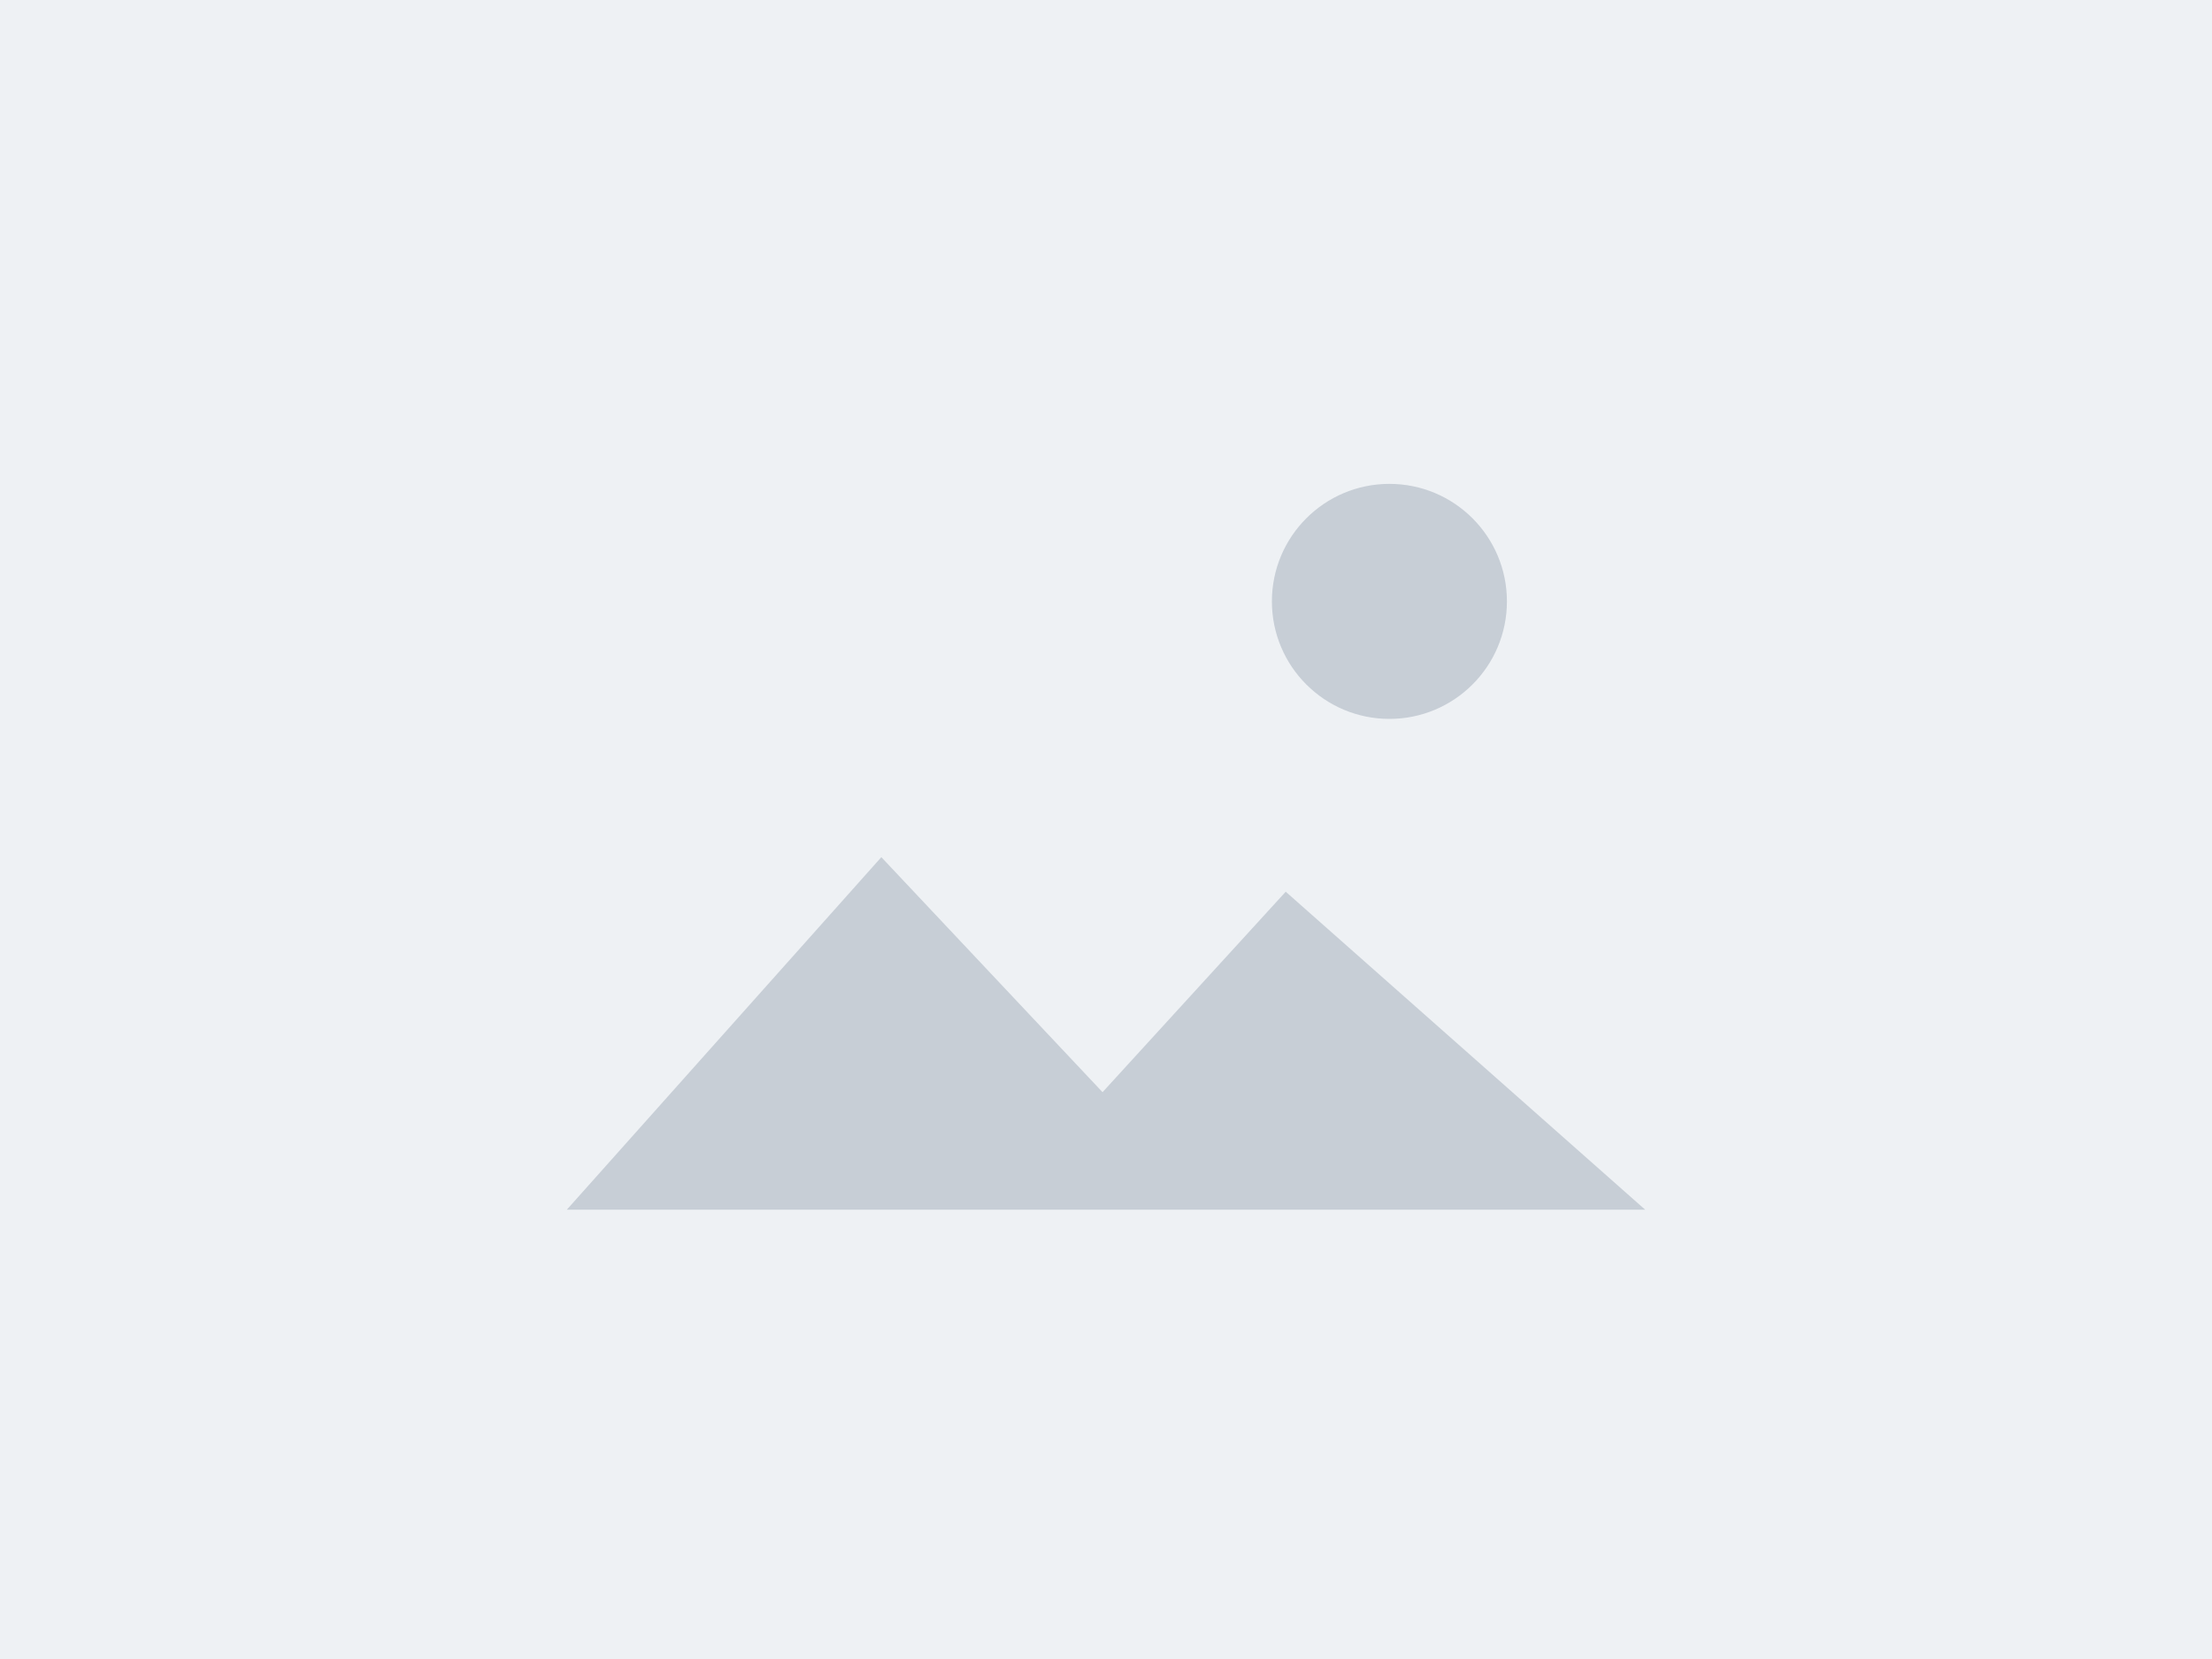
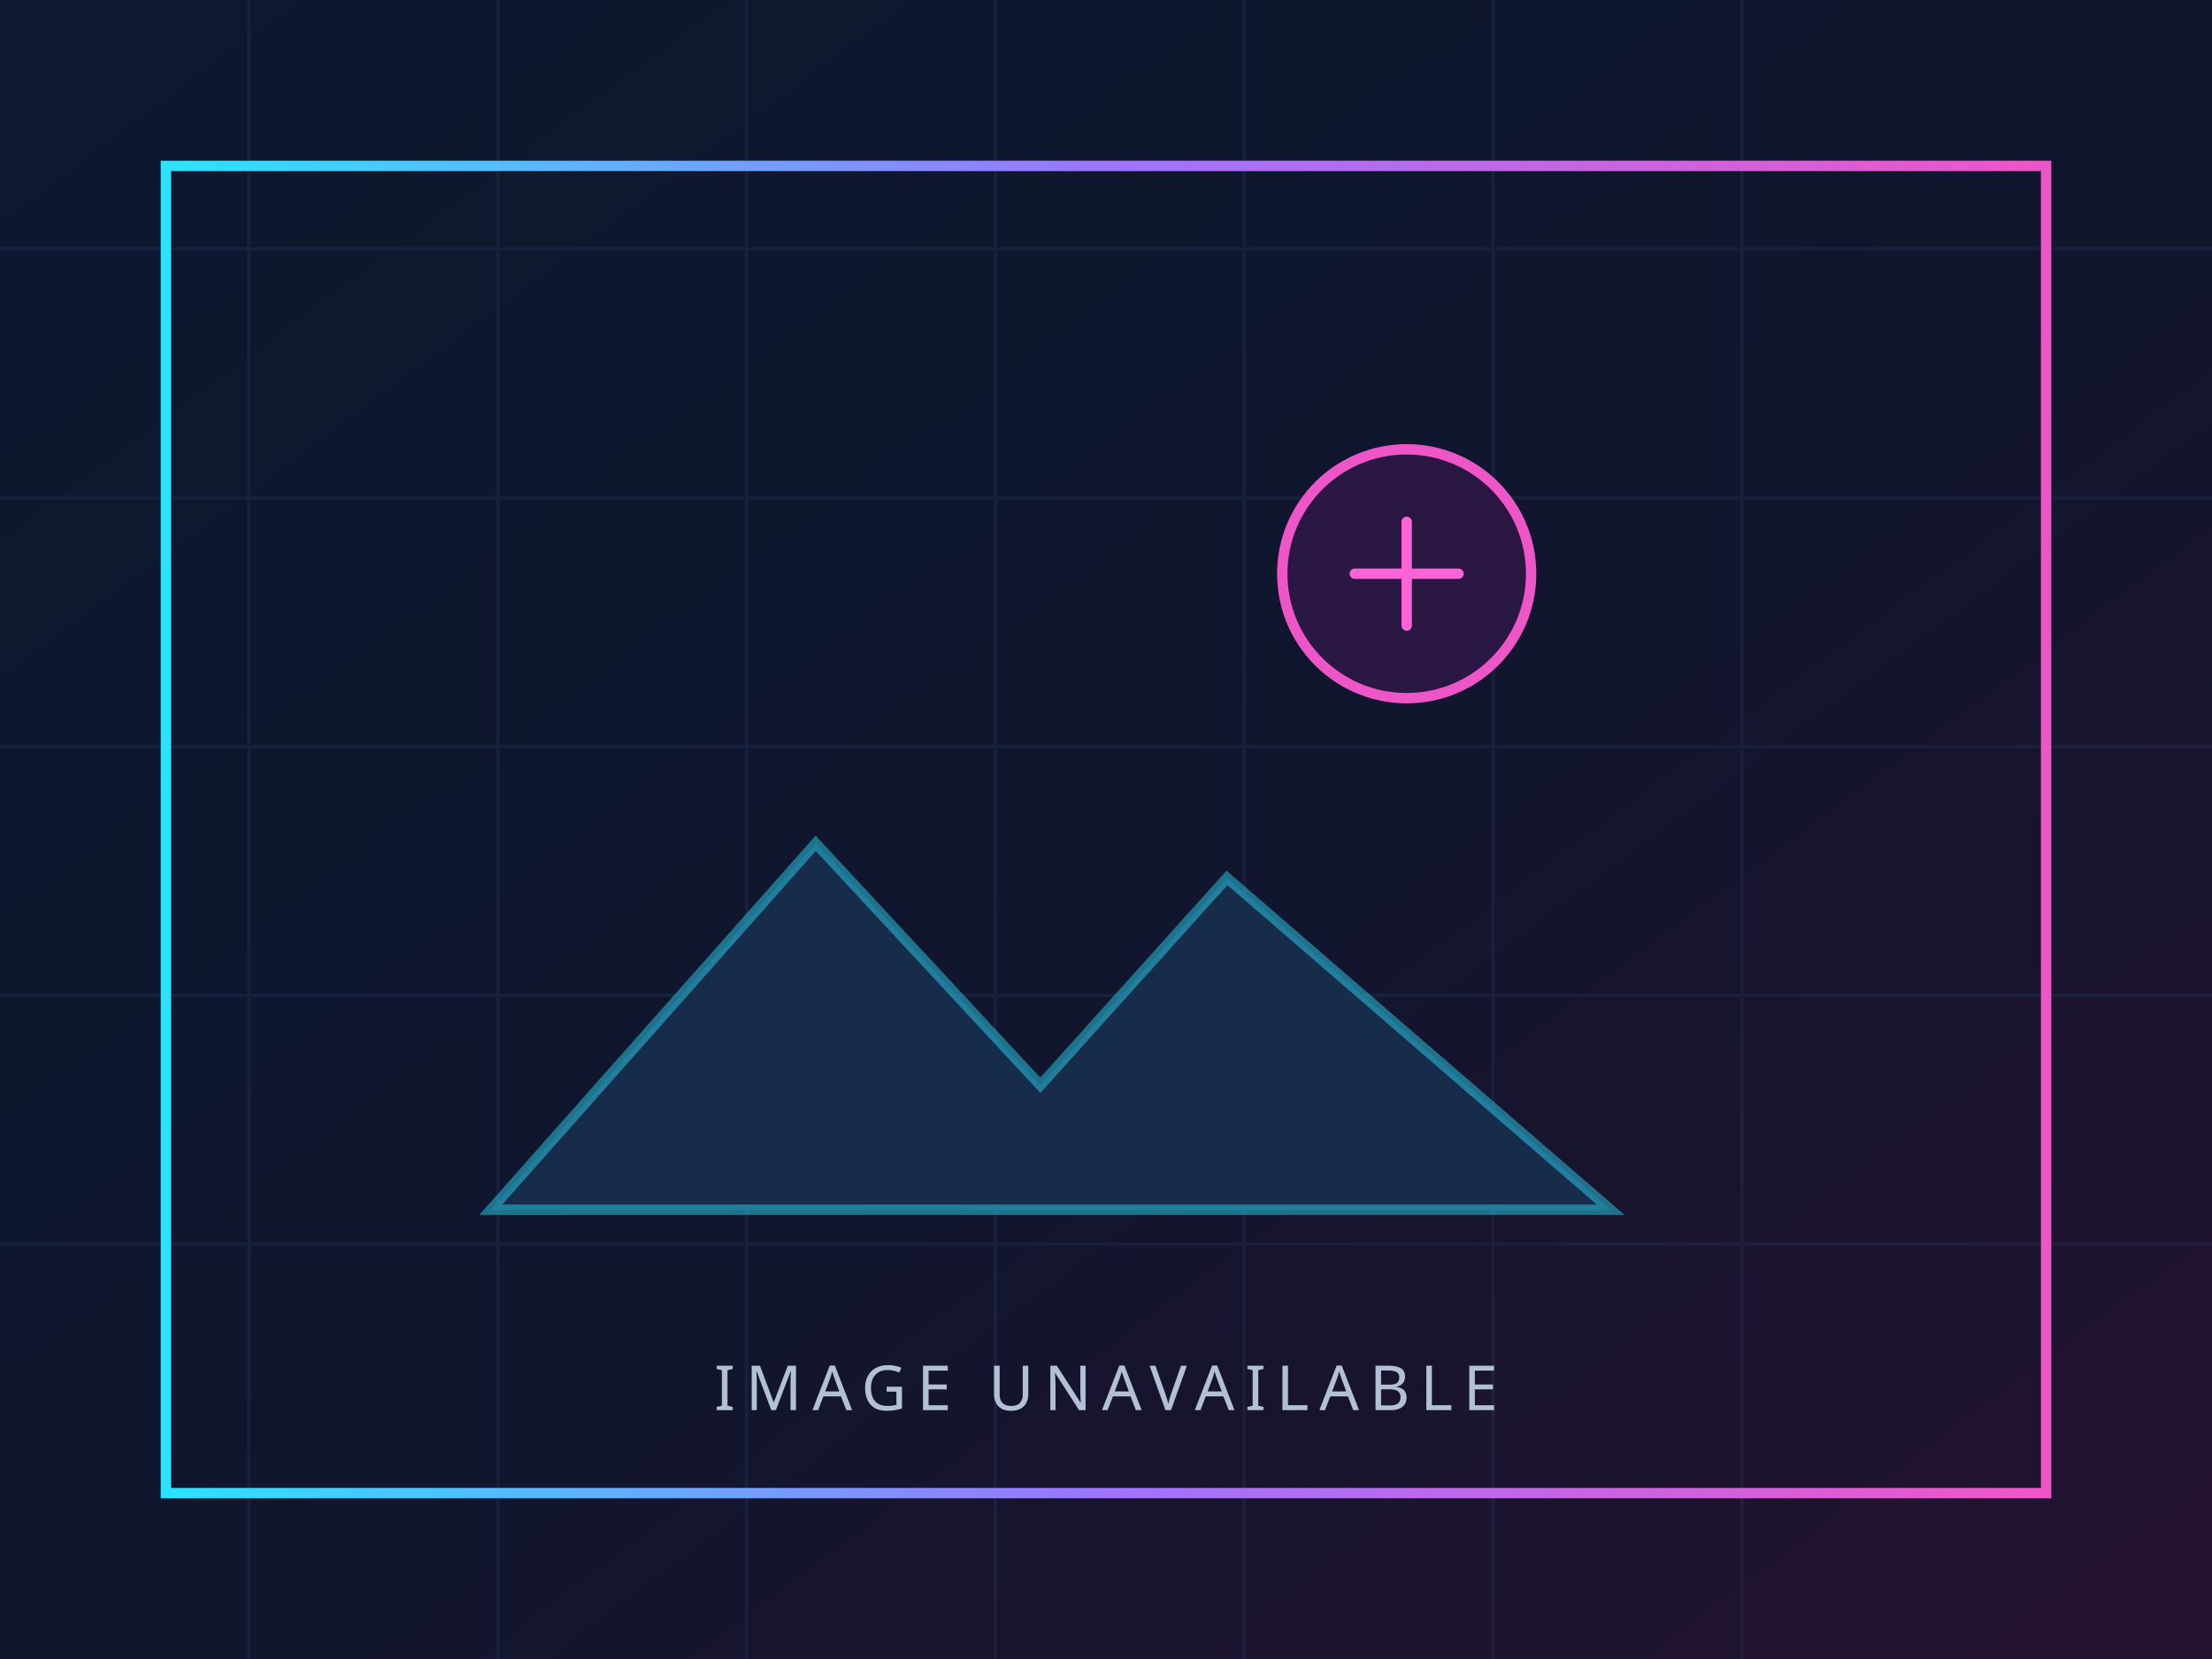
<svg xmlns="http://www.w3.org/2000/svg" viewBox="0 0 640 480" role="img" aria-labelledby="title desc">
-   <rect width="640" height="480" fill="#eef1f4" />
-   <path d="M164 350l91-102 64 68 53-58 104 92H164z" fill="#c7ced6" />
-   <circle cx="402" cy="174" r="34" fill="#c7ced6" />
+   <defs>
+     <linearGradient id="panel" x1="0" y1="0" x2="1" y2="1">
+       <stop offset="0" stop-color="#0c1930" />
+       <stop offset="0.55" stop-color="#11152e" />
+       <stop offset="1" stop-color="#24122f" />
+     </linearGradient>
+     <linearGradient id="edge" x1="0" y1="0" x2="1" y2="0">
+       <stop offset="0" stop-color="#2de2ff" />
+       <stop offset="0.5" stop-color="#9d75ff" />
+       <stop offset="1" stop-color="#ee56c7" />
+     </linearGradient>
+   </defs>
+   <rect width="640" height="480" fill="url(#panel)" />
+   <path d="M0 72h640M0 144h640M0 216h640M0 288h640M0 360h640M72 0v480M144 0v480M216 0v480M288 0v480M360 0v480M432 0v480M504 0v480" stroke="#26385c" stroke-opacity=".32" />
+   <path d="M48 48h544v384H48z" fill="none" stroke="url(#edge)" stroke-width="3" />
+   <path d="M142 350l94-106 65 70 54-60 111 96H142z" fill="#172b4a" stroke="#2de2ff" stroke-opacity=".45" stroke-width="3" />
+   <circle cx="407" cy="166" r="36" fill="#2a1744" stroke="#ee56c7" stroke-width="3" />
+   <path d="M392 166h30M407 151v30" stroke="#ff63d7" stroke-width="3" stroke-linecap="round" />
+   <text x="320" y="408" fill="#b2c0d6" font-family="sans-serif" font-size="18" text-anchor="middle" letter-spacing="3">IMAGE UNAVAILABLE</text>
</svg>
